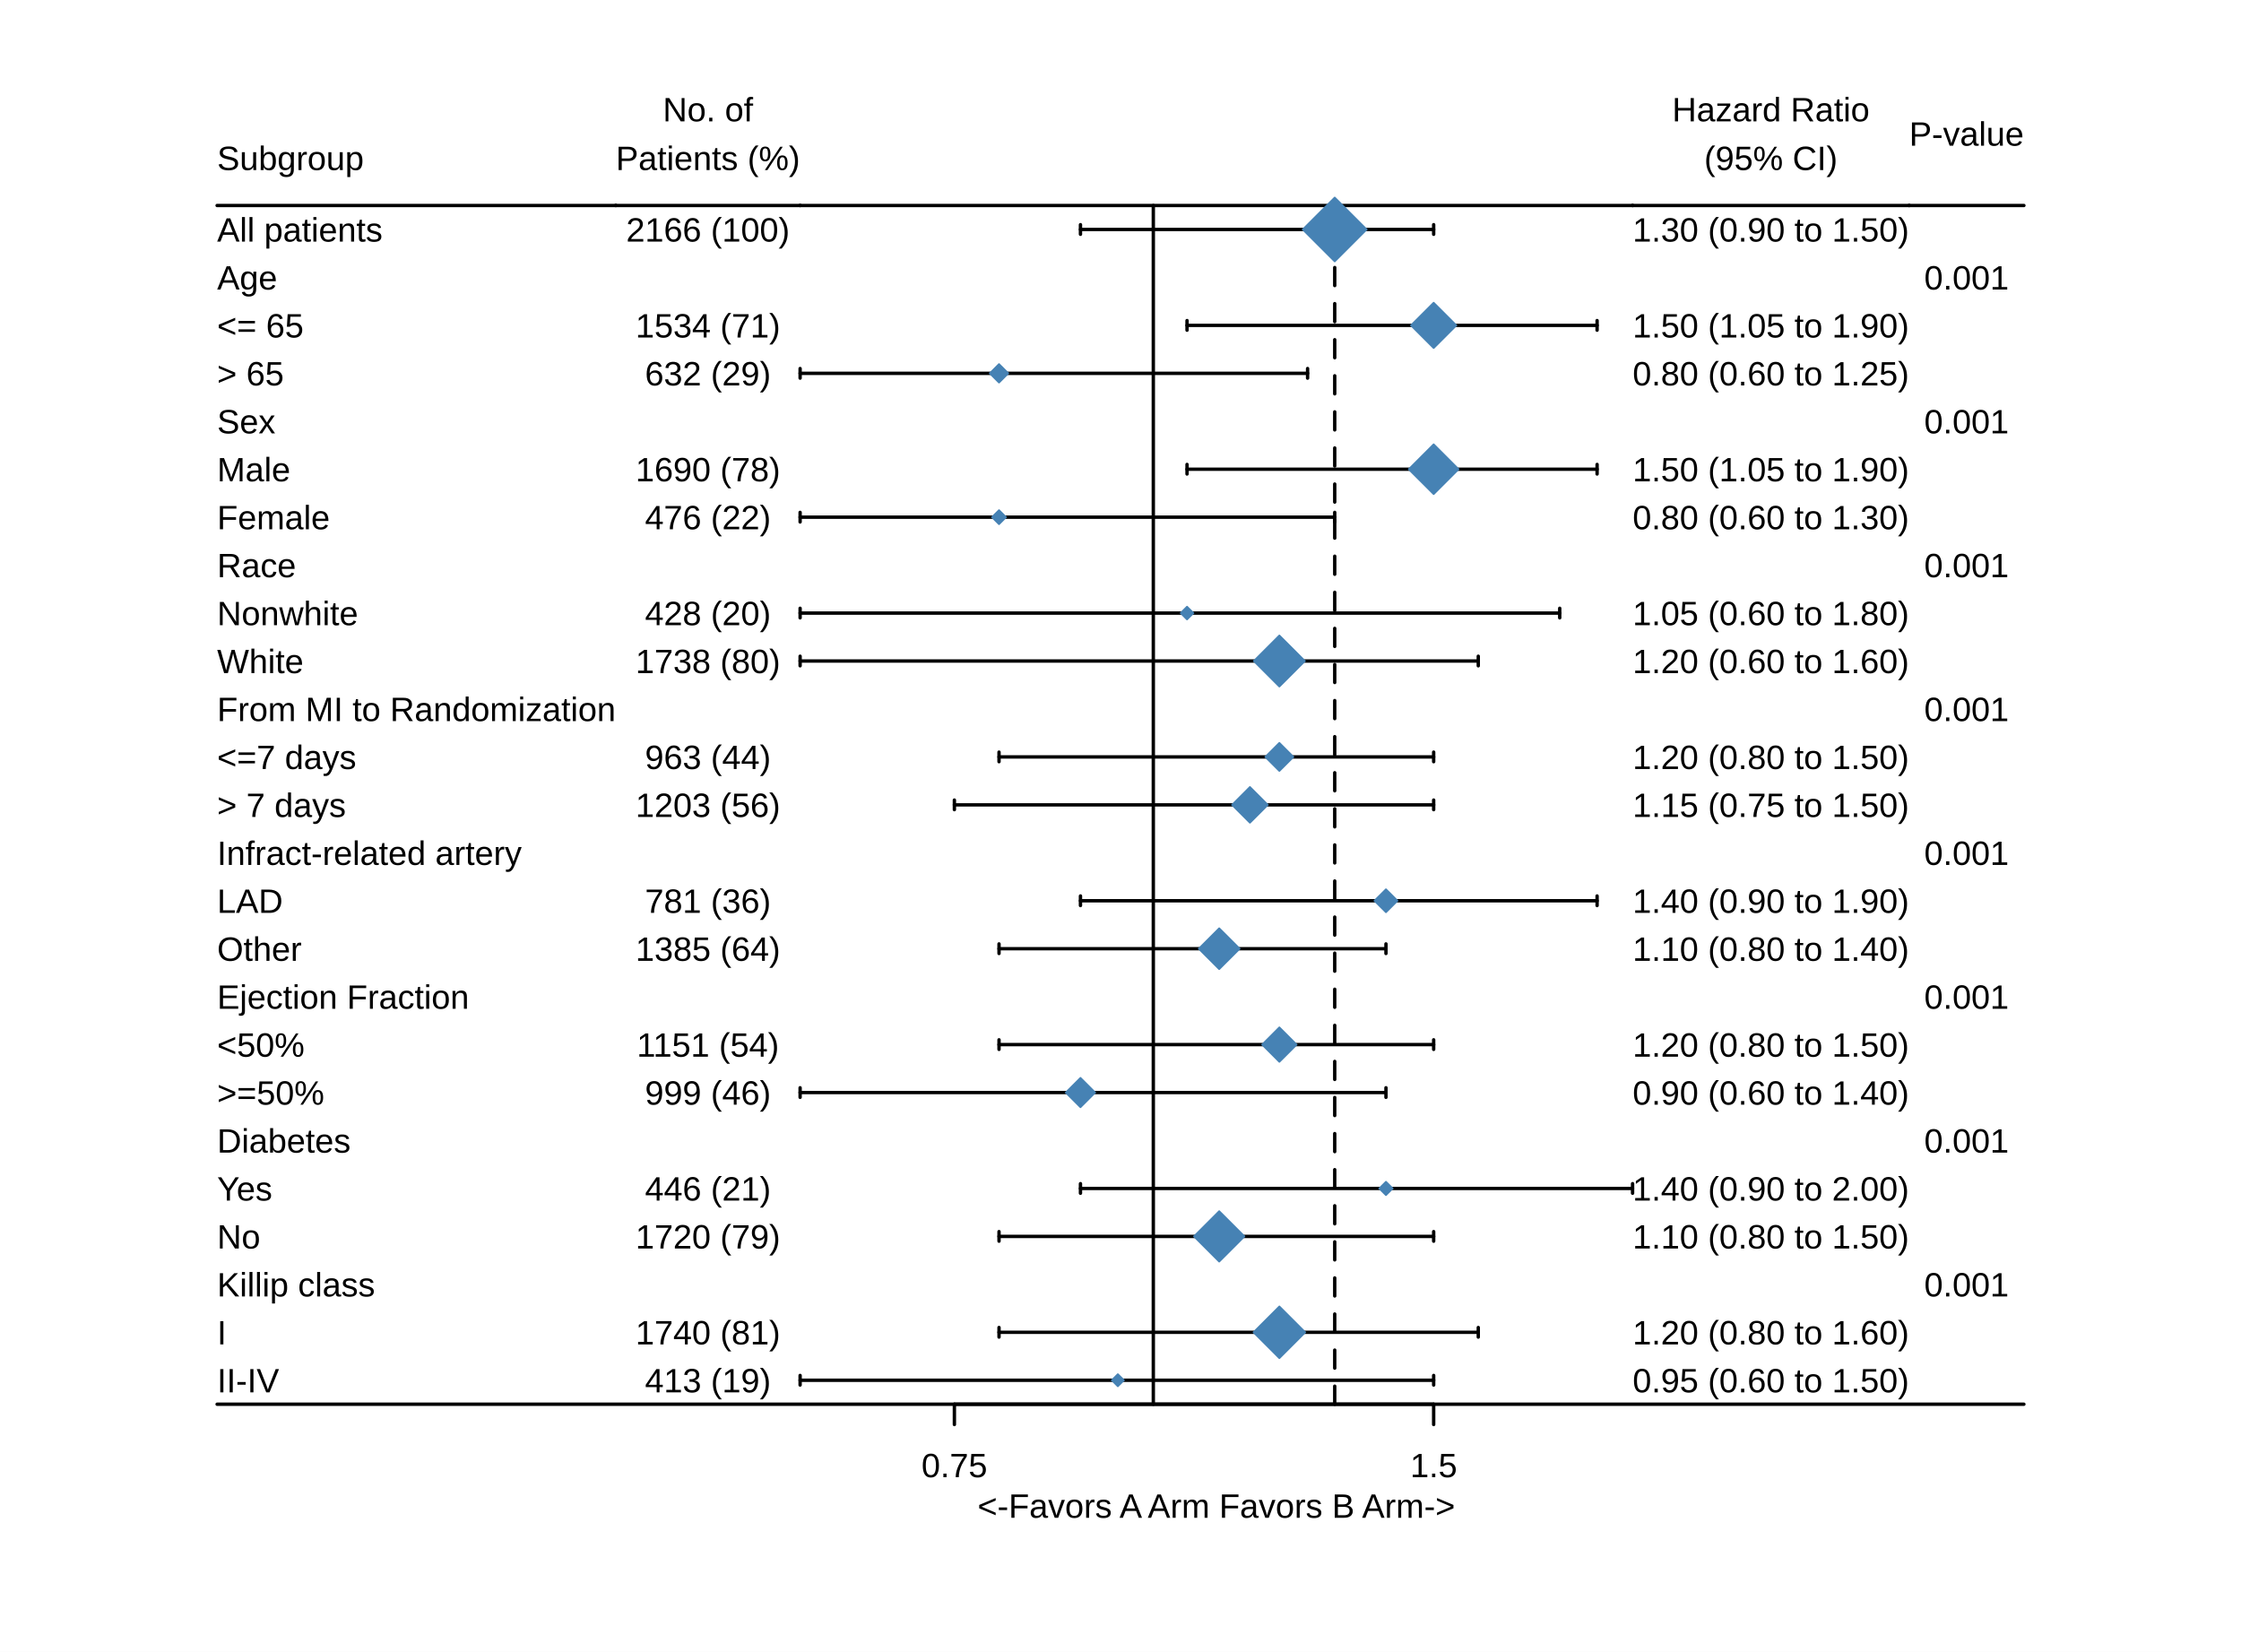
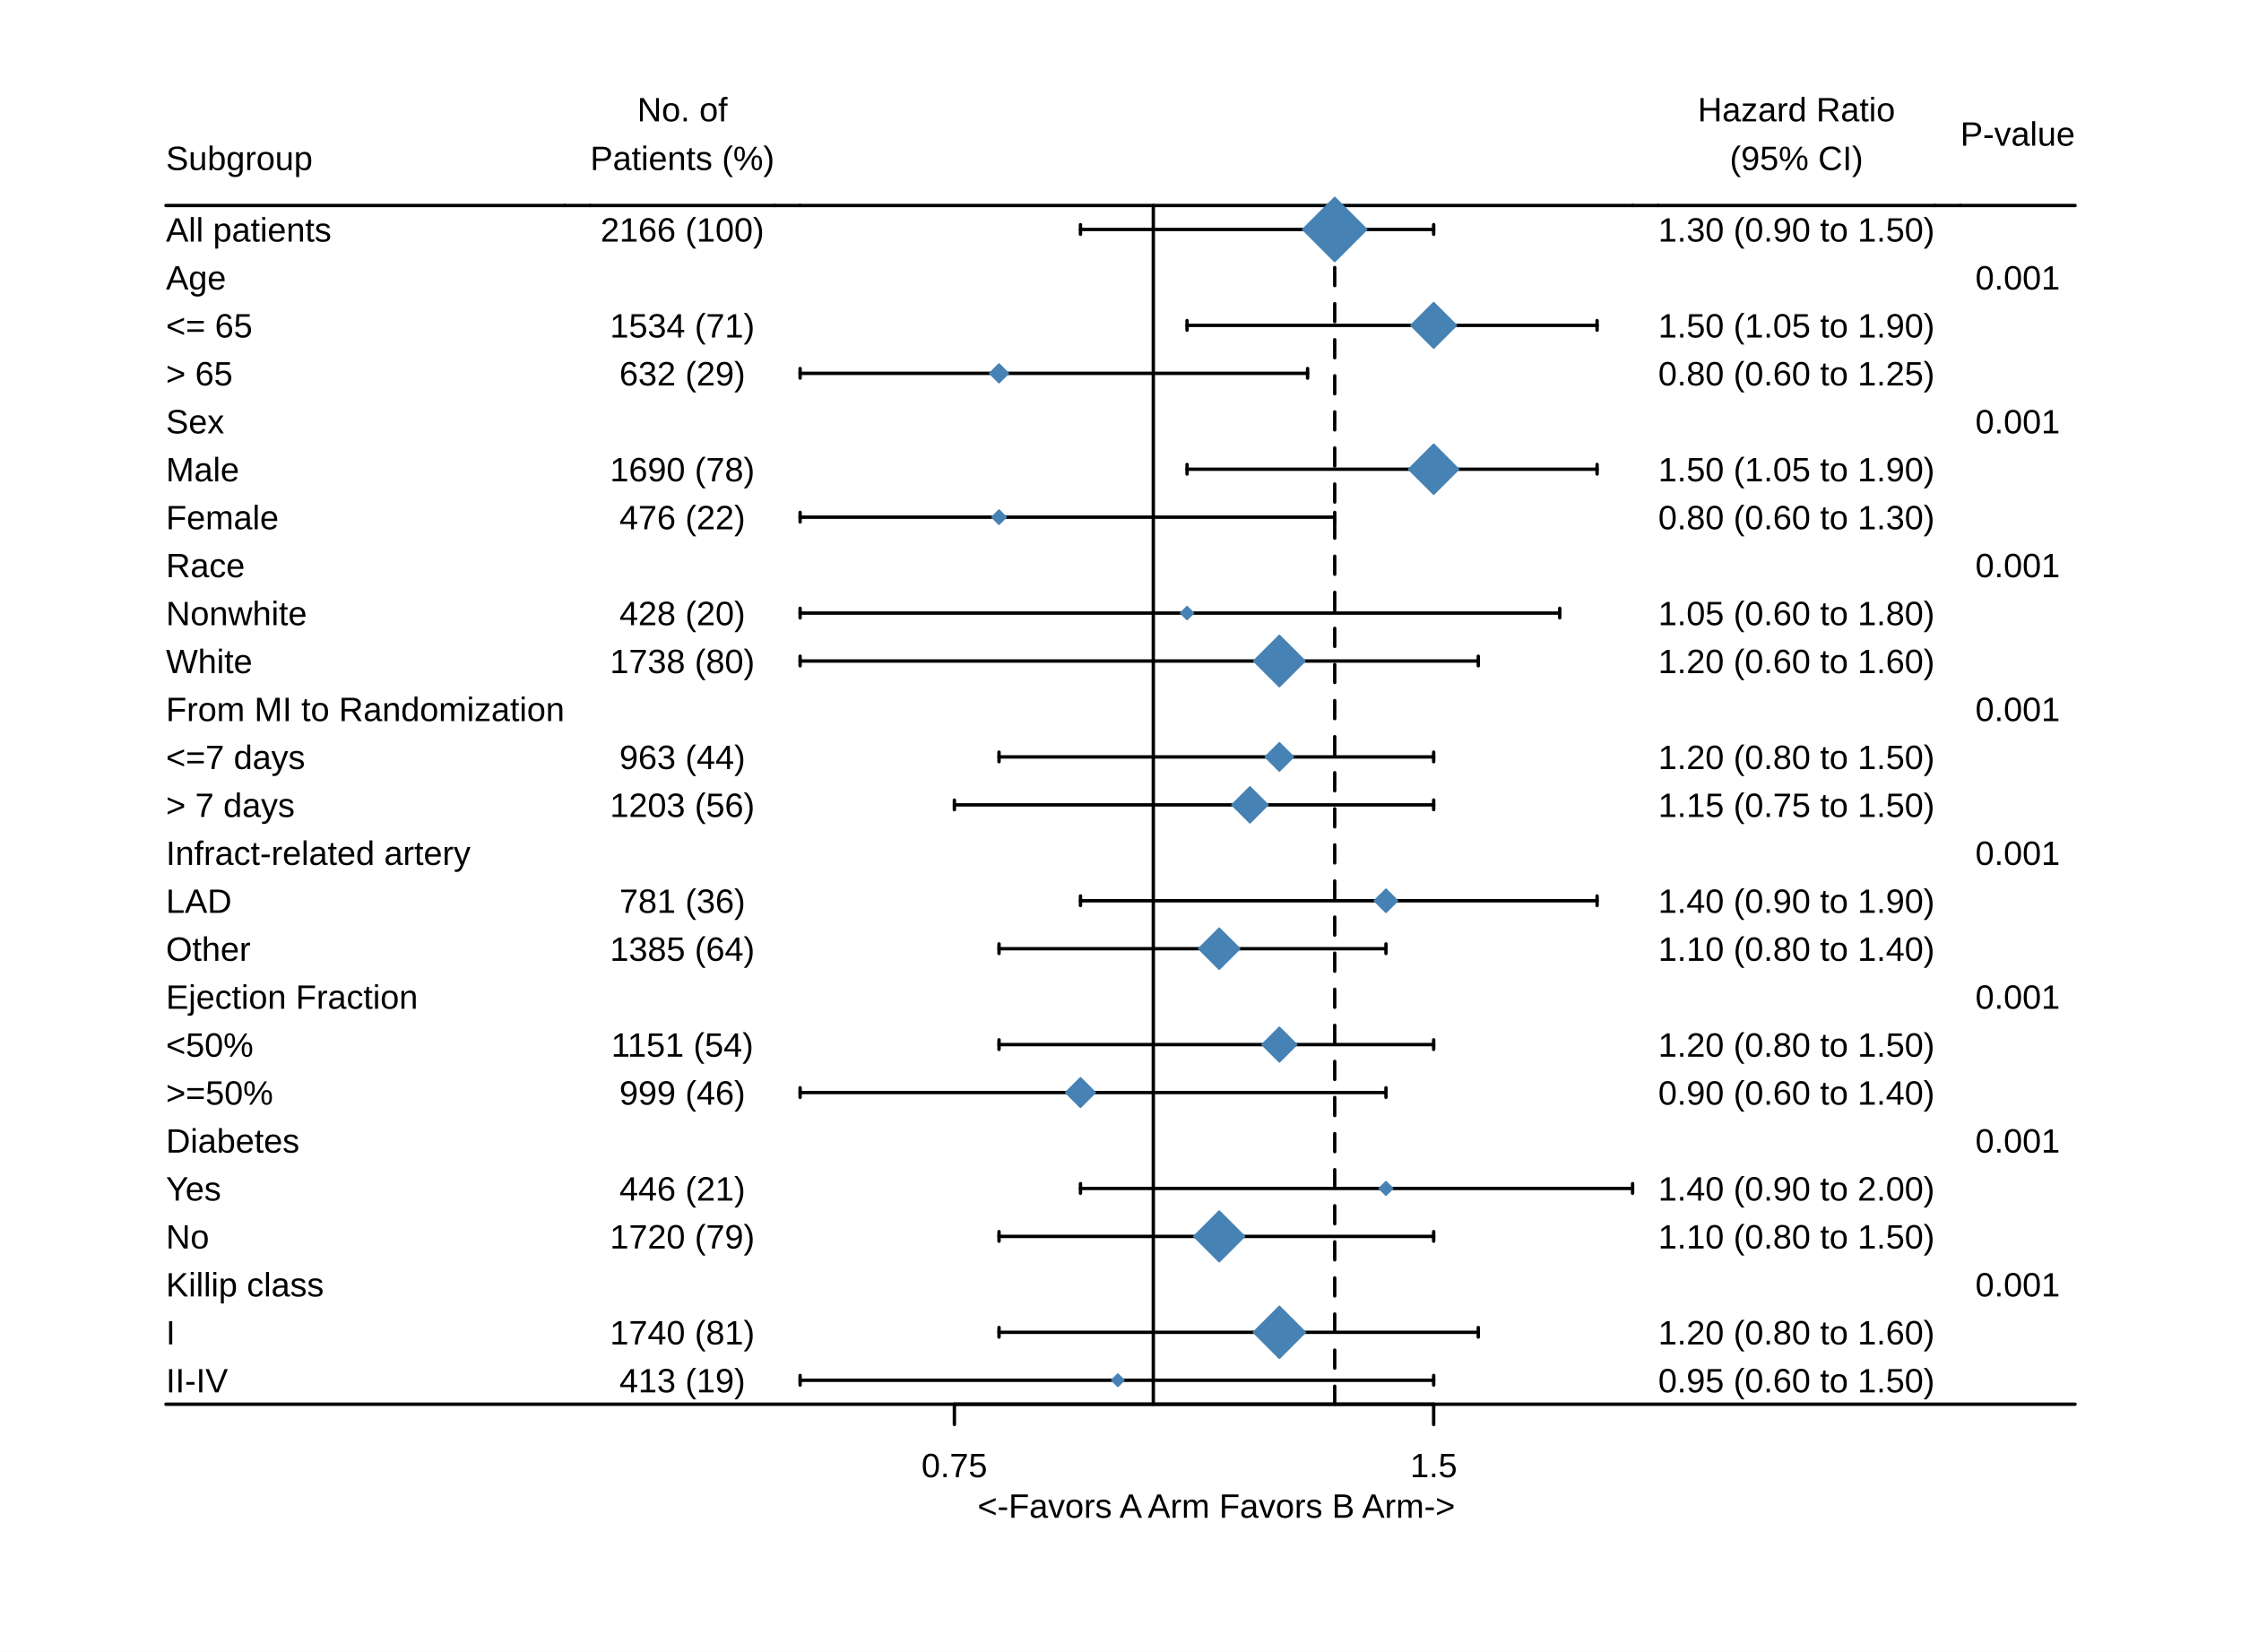
<svg xmlns="http://www.w3.org/2000/svg" width="993.60pt" height="732.42pt" viewBox="0 0 993.60 732.42">
  <g class="svglite">
    <defs>
      <style type="text/css">
    .svglite line, .svglite polyline, .svglite polygon, .svglite path, .svglite rect, .svglite circle {
      fill: none;
      stroke: #000000;
      stroke-linecap: round;
      stroke-linejoin: round;
      stroke-miterlimit: 10.00;
    }
    .svglite text {
      white-space: pre;
    }
    .svglite g.glyphgroup path {
      fill: inherit;
      stroke: none;
    }
  </style>
    </defs>
    <rect width="100%" height="100%" style="stroke: none; fill: #FFFFFF;" />
    <defs>
      <clipPath id="cpMC4wMHw5OTMuNjB8MC4wMHw3MzIuNDI=">
        <rect x="0.00" y="0.00" width="993.60" height="732.42" />
      </clipPath>
    </defs>
    <g clip-path="url(#cpMC4wMHw5OTMuNjB8MC4wMHw3MzIuNDI=)">
-       <polyline points="96.26,91.12 273.03,91.12 " style="stroke-width: 1.50;" />
-       <polyline points="273.03,91.12 273.03,91.12 " style="stroke-width: 1.50;" />
-       <polyline points="273.03,91.12 354.75,91.12 " style="stroke-width: 1.50;" />
-       <polyline points="354.75,91.12 354.75,91.12 " style="stroke-width: 1.50;" />
+       <polyline points="73.58,91.12 250.35,91.12 " style="stroke-width: 1.50;" />
+       <polyline points="250.35,91.12 261.69,91.12 " style="stroke-width: 1.50;" />
+       <polyline points="261.69,91.12 343.41,91.12 " style="stroke-width: 1.50;" />
+       <polyline points="343.41,91.12 354.75,91.12 " style="stroke-width: 1.50;" />
      <polyline points="354.75,91.12 723.84,91.12 " style="stroke-width: 1.50;" />
-       <polyline points="723.84,91.12 723.84,91.12 " style="stroke-width: 1.50;" />
-       <polyline points="723.84,91.12 846.48,91.12 " style="stroke-width: 1.50;" />
-       <polyline points="846.48,91.12 846.48,91.12 " style="stroke-width: 1.50;" />
-       <polyline points="846.48,91.12 897.34,91.12 " style="stroke-width: 1.50;" />
-       <polyline points="96.26,622.62 897.34,622.62 " style="stroke-width: 1.50;" />
-       <text x="96.26" y="53.80" style="font-size: 15.00px; font-family: &quot;Arial&quot;;" textLength="0.00px" lengthAdjust="spacingAndGlyphs" />
-       <text x="96.26" y="75.40" style="font-size: 15.00px; font-family: &quot;Arial&quot;;" textLength="65.06px" lengthAdjust="spacingAndGlyphs">Subgroup</text>
-       <text x="96.26" y="107.12" style="font-size: 15.00px; font-family: &quot;Arial&quot;;" textLength="73.38px" lengthAdjust="spacingAndGlyphs">All patients</text>
-       <text x="96.26" y="128.38" style="font-size: 15.00px; font-family: &quot;Arial&quot;;" textLength="26.69px" lengthAdjust="spacingAndGlyphs">Age</text>
-       <text x="96.26" y="149.64" style="font-size: 15.00px; font-family: &quot;Arial&quot;;" textLength="50.91px" lengthAdjust="spacingAndGlyphs">   &lt;= 65</text>
-       <text x="96.26" y="170.90" style="font-size: 15.00px; font-family: &quot;Arial&quot;;" textLength="42.14px" lengthAdjust="spacingAndGlyphs">   &gt; 65</text>
-       <text x="96.26" y="192.16" style="font-size: 15.00px; font-family: &quot;Arial&quot;;" textLength="25.84px" lengthAdjust="spacingAndGlyphs">Sex</text>
-       <text x="96.26" y="213.42" style="font-size: 15.00px; font-family: &quot;Arial&quot;;" textLength="45.03px" lengthAdjust="spacingAndGlyphs">   Male</text>
-       <text x="96.26" y="234.68" style="font-size: 15.00px; font-family: &quot;Arial&quot;;" textLength="62.53px" lengthAdjust="spacingAndGlyphs">   Female</text>
-       <text x="96.26" y="255.94" style="font-size: 15.00px; font-family: &quot;Arial&quot;;" textLength="35.02px" lengthAdjust="spacingAndGlyphs">Race</text>
-       <text x="96.26" y="277.20" style="font-size: 15.00px; font-family: &quot;Arial&quot;;" textLength="75.05px" lengthAdjust="spacingAndGlyphs">   Nonwhite</text>
-       <text x="96.26" y="298.46" style="font-size: 15.00px; font-family: &quot;Arial&quot;;" textLength="50.86px" lengthAdjust="spacingAndGlyphs">   White</text>
-       <text x="96.26" y="319.72" style="font-size: 15.00px; font-family: &quot;Arial&quot;;" textLength="176.77px" lengthAdjust="spacingAndGlyphs">From MI to Randomization</text>
-       <text x="96.26" y="340.98" style="font-size: 15.00px; font-family: &quot;Arial&quot;;" textLength="74.25px" lengthAdjust="spacingAndGlyphs">   &lt;=7 days</text>
-       <text x="96.26" y="362.24" style="font-size: 15.00px; font-family: &quot;Arial&quot;;" textLength="69.66px" lengthAdjust="spacingAndGlyphs">   &gt; 7 days</text>
-       <text x="96.26" y="383.50" style="font-size: 15.00px; font-family: &quot;Arial&quot;;" textLength="135.11px" lengthAdjust="spacingAndGlyphs">Infract-related artery</text>
-       <text x="96.26" y="404.76" style="font-size: 15.00px; font-family: &quot;Arial&quot;;" textLength="41.69px" lengthAdjust="spacingAndGlyphs">   LAD</text>
-       <text x="96.26" y="426.02" style="font-size: 15.00px; font-family: &quot;Arial&quot;;" textLength="50.05px" lengthAdjust="spacingAndGlyphs">   Other</text>
-       <text x="96.26" y="447.28" style="font-size: 15.00px; font-family: &quot;Arial&quot;;" textLength="111.72px" lengthAdjust="spacingAndGlyphs">Ejection Fraction</text>
-       <text x="96.26" y="468.54" style="font-size: 15.00px; font-family: &quot;Arial&quot;;" textLength="51.31px" lengthAdjust="spacingAndGlyphs">   &lt;50%</text>
-       <text x="96.26" y="489.80" style="font-size: 15.00px; font-family: &quot;Arial&quot;;" textLength="60.08px" lengthAdjust="spacingAndGlyphs">   &gt;=50%</text>
-       <text x="96.26" y="511.06" style="font-size: 15.00px; font-family: &quot;Arial&quot;;" textLength="59.20px" lengthAdjust="spacingAndGlyphs">Diabetes</text>
-       <text x="96.26" y="532.32" style="font-size: 15.00px; font-family: &quot;Arial&quot;;" textLength="36.72px" lengthAdjust="spacingAndGlyphs">   Yes</text>
-       <text x="96.26" y="553.58" style="font-size: 15.00px; font-family: &quot;Arial&quot;;" textLength="31.69px" lengthAdjust="spacingAndGlyphs">   No</text>
-       <text x="96.26" y="574.84" style="font-size: 15.00px; font-family: &quot;Arial&quot;;" textLength="70.00px" lengthAdjust="spacingAndGlyphs">Killip class</text>
-       <text x="96.26" y="596.10" style="font-size: 15.00px; font-family: &quot;Arial&quot;;" textLength="16.69px" lengthAdjust="spacingAndGlyphs">   I</text>
-       <text x="96.26" y="617.36" style="font-size: 15.00px; font-family: &quot;Arial&quot;;" textLength="40.03px" lengthAdjust="spacingAndGlyphs">   II-IV</text>
-       <text x="313.89" y="53.80" text-anchor="middle" style="font-size: 15.00px; font-family: &quot;Arial&quot;;" textLength="40.03px" lengthAdjust="spacingAndGlyphs">No. of</text>
-       <text x="313.89" y="75.40" text-anchor="middle" style="font-size: 15.00px; font-family: &quot;Arial&quot;;" textLength="81.72px" lengthAdjust="spacingAndGlyphs">Patients (%)</text>
-       <text x="313.89" y="107.12" text-anchor="middle" style="font-size: 15.00px; font-family: &quot;Arial&quot;;" textLength="72.58px" lengthAdjust="spacingAndGlyphs">2166 (100)</text>
-       <text x="313.89" y="149.64" text-anchor="middle" style="font-size: 15.00px; font-family: &quot;Arial&quot;;" textLength="64.23px" lengthAdjust="spacingAndGlyphs">1534 (71)</text>
-       <text x="313.89" y="170.90" text-anchor="middle" style="font-size: 15.00px; font-family: &quot;Arial&quot;;" textLength="55.89px" lengthAdjust="spacingAndGlyphs">632 (29)</text>
-       <text x="313.89" y="213.42" text-anchor="middle" style="font-size: 15.00px; font-family: &quot;Arial&quot;;" textLength="64.23px" lengthAdjust="spacingAndGlyphs">1690 (78)</text>
-       <text x="313.89" y="234.68" text-anchor="middle" style="font-size: 15.00px; font-family: &quot;Arial&quot;;" textLength="55.89px" lengthAdjust="spacingAndGlyphs">476 (22)</text>
-       <text x="313.89" y="277.20" text-anchor="middle" style="font-size: 15.00px; font-family: &quot;Arial&quot;;" textLength="55.89px" lengthAdjust="spacingAndGlyphs">428 (20)</text>
-       <text x="313.89" y="298.46" text-anchor="middle" style="font-size: 15.00px; font-family: &quot;Arial&quot;;" textLength="64.23px" lengthAdjust="spacingAndGlyphs">1738 (80)</text>
-       <text x="313.89" y="340.98" text-anchor="middle" style="font-size: 15.00px; font-family: &quot;Arial&quot;;" textLength="55.89px" lengthAdjust="spacingAndGlyphs">963 (44)</text>
-       <text x="313.89" y="362.24" text-anchor="middle" style="font-size: 15.00px; font-family: &quot;Arial&quot;;" textLength="64.23px" lengthAdjust="spacingAndGlyphs">1203 (56)</text>
-       <text x="313.89" y="404.76" text-anchor="middle" style="font-size: 15.00px; font-family: &quot;Arial&quot;;" textLength="55.89px" lengthAdjust="spacingAndGlyphs">781 (36)</text>
-       <text x="313.89" y="426.02" text-anchor="middle" style="font-size: 15.00px; font-family: &quot;Arial&quot;;" textLength="64.23px" lengthAdjust="spacingAndGlyphs">1385 (64)</text>
-       <text x="313.89" y="468.54" text-anchor="middle" style="font-size: 15.00px; font-family: &quot;Arial&quot;;" textLength="63.12px" lengthAdjust="spacingAndGlyphs">1151 (54)</text>
-       <text x="313.89" y="489.80" text-anchor="middle" style="font-size: 15.00px; font-family: &quot;Arial&quot;;" textLength="55.89px" lengthAdjust="spacingAndGlyphs">999 (46)</text>
-       <text x="313.89" y="532.32" text-anchor="middle" style="font-size: 15.00px; font-family: &quot;Arial&quot;;" textLength="55.89px" lengthAdjust="spacingAndGlyphs">446 (21)</text>
-       <text x="313.89" y="553.58" text-anchor="middle" style="font-size: 15.00px; font-family: &quot;Arial&quot;;" textLength="64.23px" lengthAdjust="spacingAndGlyphs">1720 (79)</text>
-       <text x="313.89" y="596.10" text-anchor="middle" style="font-size: 15.00px; font-family: &quot;Arial&quot;;" textLength="64.23px" lengthAdjust="spacingAndGlyphs">1740 (81)</text>
-       <text x="313.89" y="617.36" text-anchor="middle" style="font-size: 15.00px; font-family: &quot;Arial&quot;;" textLength="55.89px" lengthAdjust="spacingAndGlyphs">413 (19)</text>
-       <text x="785.16" y="53.80" text-anchor="middle" style="font-size: 15.00px; font-family: &quot;Arial&quot;;" textLength="87.55px" lengthAdjust="spacingAndGlyphs">Hazard Ratio</text>
-       <text x="785.16" y="75.40" text-anchor="middle" style="font-size: 15.00px; font-family: &quot;Arial&quot;;" textLength="59.20px" lengthAdjust="spacingAndGlyphs">(95% CI)</text>
-       <text x="785.16" y="107.12" text-anchor="middle" style="font-size: 15.00px; font-family: &quot;Arial&quot;;" textLength="122.64px" lengthAdjust="spacingAndGlyphs">1.30 (0.90 to 1.50)</text>
-       <text x="785.16" y="149.64" text-anchor="middle" style="font-size: 15.00px; font-family: &quot;Arial&quot;;" textLength="122.64px" lengthAdjust="spacingAndGlyphs">1.50 (1.05 to 1.90)</text>
-       <text x="785.16" y="170.90" text-anchor="middle" style="font-size: 15.00px; font-family: &quot;Arial&quot;;" textLength="122.64px" lengthAdjust="spacingAndGlyphs">0.80 (0.60 to 1.25)</text>
-       <text x="785.16" y="213.42" text-anchor="middle" style="font-size: 15.00px; font-family: &quot;Arial&quot;;" textLength="122.64px" lengthAdjust="spacingAndGlyphs">1.50 (1.05 to 1.90)</text>
-       <text x="785.16" y="234.68" text-anchor="middle" style="font-size: 15.00px; font-family: &quot;Arial&quot;;" textLength="122.64px" lengthAdjust="spacingAndGlyphs">0.80 (0.60 to 1.30)</text>
-       <text x="785.16" y="277.20" text-anchor="middle" style="font-size: 15.00px; font-family: &quot;Arial&quot;;" textLength="122.64px" lengthAdjust="spacingAndGlyphs">1.05 (0.60 to 1.80)</text>
-       <text x="785.16" y="298.46" text-anchor="middle" style="font-size: 15.00px; font-family: &quot;Arial&quot;;" textLength="122.64px" lengthAdjust="spacingAndGlyphs">1.20 (0.60 to 1.60)</text>
-       <text x="785.16" y="340.98" text-anchor="middle" style="font-size: 15.00px; font-family: &quot;Arial&quot;;" textLength="122.64px" lengthAdjust="spacingAndGlyphs">1.20 (0.80 to 1.50)</text>
-       <text x="785.16" y="362.24" text-anchor="middle" style="font-size: 15.00px; font-family: &quot;Arial&quot;;" textLength="122.64px" lengthAdjust="spacingAndGlyphs">1.15 (0.75 to 1.50)</text>
-       <text x="785.16" y="404.76" text-anchor="middle" style="font-size: 15.00px; font-family: &quot;Arial&quot;;" textLength="122.64px" lengthAdjust="spacingAndGlyphs">1.40 (0.90 to 1.90)</text>
-       <text x="785.16" y="426.02" text-anchor="middle" style="font-size: 15.00px; font-family: &quot;Arial&quot;;" textLength="122.64px" lengthAdjust="spacingAndGlyphs">1.10 (0.80 to 1.40)</text>
-       <text x="785.16" y="468.54" text-anchor="middle" style="font-size: 15.00px; font-family: &quot;Arial&quot;;" textLength="122.64px" lengthAdjust="spacingAndGlyphs">1.20 (0.80 to 1.50)</text>
-       <text x="785.16" y="489.80" text-anchor="middle" style="font-size: 15.00px; font-family: &quot;Arial&quot;;" textLength="122.64px" lengthAdjust="spacingAndGlyphs">0.90 (0.60 to 1.40)</text>
-       <text x="785.16" y="532.32" text-anchor="middle" style="font-size: 15.00px; font-family: &quot;Arial&quot;;" textLength="122.64px" lengthAdjust="spacingAndGlyphs">1.40 (0.90 to 2.00)</text>
-       <text x="785.16" y="553.58" text-anchor="middle" style="font-size: 15.00px; font-family: &quot;Arial&quot;;" textLength="122.64px" lengthAdjust="spacingAndGlyphs">1.10 (0.80 to 1.50)</text>
-       <text x="785.16" y="596.10" text-anchor="middle" style="font-size: 15.00px; font-family: &quot;Arial&quot;;" textLength="122.64px" lengthAdjust="spacingAndGlyphs">1.20 (0.80 to 1.60)</text>
-       <text x="785.16" y="617.36" text-anchor="middle" style="font-size: 15.00px; font-family: &quot;Arial&quot;;" textLength="122.64px" lengthAdjust="spacingAndGlyphs">0.95 (0.60 to 1.50)</text>
-       <text x="871.91" y="64.60" text-anchor="middle" style="font-size: 15.00px; font-family: &quot;Arial&quot;;" textLength="50.86px" lengthAdjust="spacingAndGlyphs">P-value</text>
-       <text x="871.91" y="128.38" text-anchor="middle" style="font-size: 15.00px; font-family: &quot;Arial&quot;;" textLength="37.55px" lengthAdjust="spacingAndGlyphs">0.001</text>
-       <text x="871.91" y="192.16" text-anchor="middle" style="font-size: 15.00px; font-family: &quot;Arial&quot;;" textLength="37.55px" lengthAdjust="spacingAndGlyphs">0.001</text>
-       <text x="871.91" y="255.94" text-anchor="middle" style="font-size: 15.00px; font-family: &quot;Arial&quot;;" textLength="37.55px" lengthAdjust="spacingAndGlyphs">0.001</text>
-       <text x="871.91" y="319.72" text-anchor="middle" style="font-size: 15.00px; font-family: &quot;Arial&quot;;" textLength="37.55px" lengthAdjust="spacingAndGlyphs">0.001</text>
-       <text x="871.91" y="383.50" text-anchor="middle" style="font-size: 15.00px; font-family: &quot;Arial&quot;;" textLength="37.55px" lengthAdjust="spacingAndGlyphs">0.001</text>
-       <text x="871.91" y="447.28" text-anchor="middle" style="font-size: 15.00px; font-family: &quot;Arial&quot;;" textLength="37.55px" lengthAdjust="spacingAndGlyphs">0.001</text>
-       <text x="871.91" y="511.06" text-anchor="middle" style="font-size: 15.00px; font-family: &quot;Arial&quot;;" textLength="37.55px" lengthAdjust="spacingAndGlyphs">0.001</text>
-       <text x="871.91" y="574.84" text-anchor="middle" style="font-size: 15.00px; font-family: &quot;Arial&quot;;" textLength="37.55px" lengthAdjust="spacingAndGlyphs">0.001</text>
+       <polyline points="723.84,91.12 735.18,91.12 " style="stroke-width: 1.50;" />
+       <polyline points="735.18,91.12 857.82,91.12 " style="stroke-width: 1.50;" />
+       <polyline points="857.82,91.12 869.16,91.12 " style="stroke-width: 1.50;" />
+       <polyline points="869.16,91.12 920.02,91.12 " style="stroke-width: 1.50;" />
+       <polyline points="73.58,622.62 920.02,622.62 " style="stroke-width: 1.50;" />
+       <text x="73.58" y="53.80" style="font-size: 15.00px; font-family: &quot;Arial&quot;;" textLength="0.00px" lengthAdjust="spacingAndGlyphs" />
+       <text x="73.58" y="75.40" style="font-size: 15.00px; font-family: &quot;Arial&quot;;" textLength="65.06px" lengthAdjust="spacingAndGlyphs">Subgroup</text>
+       <text x="73.58" y="107.12" style="font-size: 15.00px; font-family: &quot;Arial&quot;;" textLength="73.38px" lengthAdjust="spacingAndGlyphs">All patients</text>
+       <text x="73.58" y="128.38" style="font-size: 15.00px; font-family: &quot;Arial&quot;;" textLength="26.69px" lengthAdjust="spacingAndGlyphs">Age</text>
+       <text x="73.58" y="149.64" style="font-size: 15.00px; font-family: &quot;Arial&quot;;" textLength="50.91px" lengthAdjust="spacingAndGlyphs">   &lt;= 65</text>
+       <text x="73.58" y="170.90" style="font-size: 15.00px; font-family: &quot;Arial&quot;;" textLength="42.14px" lengthAdjust="spacingAndGlyphs">   &gt; 65</text>
+       <text x="73.58" y="192.16" style="font-size: 15.00px; font-family: &quot;Arial&quot;;" textLength="25.84px" lengthAdjust="spacingAndGlyphs">Sex</text>
+       <text x="73.58" y="213.42" style="font-size: 15.00px; font-family: &quot;Arial&quot;;" textLength="45.03px" lengthAdjust="spacingAndGlyphs">   Male</text>
+       <text x="73.58" y="234.68" style="font-size: 15.00px; font-family: &quot;Arial&quot;;" textLength="62.53px" lengthAdjust="spacingAndGlyphs">   Female</text>
+       <text x="73.58" y="255.94" style="font-size: 15.00px; font-family: &quot;Arial&quot;;" textLength="35.02px" lengthAdjust="spacingAndGlyphs">Race</text>
+       <text x="73.58" y="277.20" style="font-size: 15.00px; font-family: &quot;Arial&quot;;" textLength="75.05px" lengthAdjust="spacingAndGlyphs">   Nonwhite</text>
+       <text x="73.58" y="298.46" style="font-size: 15.00px; font-family: &quot;Arial&quot;;" textLength="50.86px" lengthAdjust="spacingAndGlyphs">   White</text>
+       <text x="73.58" y="319.72" style="font-size: 15.00px; font-family: &quot;Arial&quot;;" textLength="176.77px" lengthAdjust="spacingAndGlyphs">From MI to Randomization</text>
+       <text x="73.58" y="340.98" style="font-size: 15.00px; font-family: &quot;Arial&quot;;" textLength="74.25px" lengthAdjust="spacingAndGlyphs">   &lt;=7 days</text>
+       <text x="73.58" y="362.24" style="font-size: 15.00px; font-family: &quot;Arial&quot;;" textLength="69.66px" lengthAdjust="spacingAndGlyphs">   &gt; 7 days</text>
+       <text x="73.58" y="383.50" style="font-size: 15.00px; font-family: &quot;Arial&quot;;" textLength="135.11px" lengthAdjust="spacingAndGlyphs">Infract-related artery</text>
+       <text x="73.58" y="404.76" style="font-size: 15.00px; font-family: &quot;Arial&quot;;" textLength="41.69px" lengthAdjust="spacingAndGlyphs">   LAD</text>
+       <text x="73.58" y="426.02" style="font-size: 15.00px; font-family: &quot;Arial&quot;;" textLength="50.05px" lengthAdjust="spacingAndGlyphs">   Other</text>
+       <text x="73.58" y="447.28" style="font-size: 15.00px; font-family: &quot;Arial&quot;;" textLength="111.72px" lengthAdjust="spacingAndGlyphs">Ejection Fraction</text>
+       <text x="73.58" y="468.54" style="font-size: 15.00px; font-family: &quot;Arial&quot;;" textLength="51.31px" lengthAdjust="spacingAndGlyphs">   &lt;50%</text>
+       <text x="73.58" y="489.80" style="font-size: 15.00px; font-family: &quot;Arial&quot;;" textLength="60.08px" lengthAdjust="spacingAndGlyphs">   &gt;=50%</text>
+       <text x="73.58" y="511.06" style="font-size: 15.00px; font-family: &quot;Arial&quot;;" textLength="59.20px" lengthAdjust="spacingAndGlyphs">Diabetes</text>
+       <text x="73.58" y="532.32" style="font-size: 15.00px; font-family: &quot;Arial&quot;;" textLength="36.72px" lengthAdjust="spacingAndGlyphs">   Yes</text>
+       <text x="73.58" y="553.58" style="font-size: 15.00px; font-family: &quot;Arial&quot;;" textLength="31.69px" lengthAdjust="spacingAndGlyphs">   No</text>
+       <text x="73.58" y="574.84" style="font-size: 15.00px; font-family: &quot;Arial&quot;;" textLength="70.00px" lengthAdjust="spacingAndGlyphs">Killip class</text>
+       <text x="73.58" y="596.10" style="font-size: 15.00px; font-family: &quot;Arial&quot;;" textLength="16.69px" lengthAdjust="spacingAndGlyphs">   I</text>
+       <text x="73.58" y="617.36" style="font-size: 15.00px; font-family: &quot;Arial&quot;;" textLength="40.03px" lengthAdjust="spacingAndGlyphs">   II-IV</text>
+       <text x="302.55" y="53.80" text-anchor="middle" style="font-size: 15.00px; font-family: &quot;Arial&quot;;" textLength="40.03px" lengthAdjust="spacingAndGlyphs">No. of</text>
+       <text x="302.55" y="75.40" text-anchor="middle" style="font-size: 15.00px; font-family: &quot;Arial&quot;;" textLength="81.72px" lengthAdjust="spacingAndGlyphs">Patients (%)</text>
+       <text x="302.55" y="107.12" text-anchor="middle" style="font-size: 15.00px; font-family: &quot;Arial&quot;;" textLength="72.58px" lengthAdjust="spacingAndGlyphs">2166 (100)</text>
+       <text x="302.55" y="149.64" text-anchor="middle" style="font-size: 15.00px; font-family: &quot;Arial&quot;;" textLength="64.23px" lengthAdjust="spacingAndGlyphs">1534 (71)</text>
+       <text x="302.55" y="170.90" text-anchor="middle" style="font-size: 15.00px; font-family: &quot;Arial&quot;;" textLength="55.89px" lengthAdjust="spacingAndGlyphs">632 (29)</text>
+       <text x="302.55" y="213.42" text-anchor="middle" style="font-size: 15.00px; font-family: &quot;Arial&quot;;" textLength="64.23px" lengthAdjust="spacingAndGlyphs">1690 (78)</text>
+       <text x="302.55" y="234.68" text-anchor="middle" style="font-size: 15.00px; font-family: &quot;Arial&quot;;" textLength="55.89px" lengthAdjust="spacingAndGlyphs">476 (22)</text>
+       <text x="302.55" y="277.20" text-anchor="middle" style="font-size: 15.00px; font-family: &quot;Arial&quot;;" textLength="55.89px" lengthAdjust="spacingAndGlyphs">428 (20)</text>
+       <text x="302.55" y="298.46" text-anchor="middle" style="font-size: 15.00px; font-family: &quot;Arial&quot;;" textLength="64.23px" lengthAdjust="spacingAndGlyphs">1738 (80)</text>
+       <text x="302.55" y="340.98" text-anchor="middle" style="font-size: 15.00px; font-family: &quot;Arial&quot;;" textLength="55.89px" lengthAdjust="spacingAndGlyphs">963 (44)</text>
+       <text x="302.55" y="362.24" text-anchor="middle" style="font-size: 15.00px; font-family: &quot;Arial&quot;;" textLength="64.23px" lengthAdjust="spacingAndGlyphs">1203 (56)</text>
+       <text x="302.55" y="404.76" text-anchor="middle" style="font-size: 15.00px; font-family: &quot;Arial&quot;;" textLength="55.89px" lengthAdjust="spacingAndGlyphs">781 (36)</text>
+       <text x="302.55" y="426.02" text-anchor="middle" style="font-size: 15.00px; font-family: &quot;Arial&quot;;" textLength="64.23px" lengthAdjust="spacingAndGlyphs">1385 (64)</text>
+       <text x="302.55" y="468.54" text-anchor="middle" style="font-size: 15.00px; font-family: &quot;Arial&quot;;" textLength="63.12px" lengthAdjust="spacingAndGlyphs">1151 (54)</text>
+       <text x="302.55" y="489.80" text-anchor="middle" style="font-size: 15.00px; font-family: &quot;Arial&quot;;" textLength="55.89px" lengthAdjust="spacingAndGlyphs">999 (46)</text>
+       <text x="302.55" y="532.32" text-anchor="middle" style="font-size: 15.00px; font-family: &quot;Arial&quot;;" textLength="55.89px" lengthAdjust="spacingAndGlyphs">446 (21)</text>
+       <text x="302.55" y="553.58" text-anchor="middle" style="font-size: 15.00px; font-family: &quot;Arial&quot;;" textLength="64.23px" lengthAdjust="spacingAndGlyphs">1720 (79)</text>
+       <text x="302.55" y="596.10" text-anchor="middle" style="font-size: 15.00px; font-family: &quot;Arial&quot;;" textLength="64.23px" lengthAdjust="spacingAndGlyphs">1740 (81)</text>
+       <text x="302.55" y="617.36" text-anchor="middle" style="font-size: 15.00px; font-family: &quot;Arial&quot;;" textLength="55.89px" lengthAdjust="spacingAndGlyphs">413 (19)</text>
+       <text x="796.50" y="53.80" text-anchor="middle" style="font-size: 15.00px; font-family: &quot;Arial&quot;;" textLength="87.55px" lengthAdjust="spacingAndGlyphs">Hazard Ratio</text>
+       <text x="796.50" y="75.40" text-anchor="middle" style="font-size: 15.00px; font-family: &quot;Arial&quot;;" textLength="59.20px" lengthAdjust="spacingAndGlyphs">(95% CI)</text>
+       <text x="796.50" y="107.12" text-anchor="middle" style="font-size: 15.00px; font-family: &quot;Arial&quot;;" textLength="122.64px" lengthAdjust="spacingAndGlyphs">1.30 (0.90 to 1.50)</text>
+       <text x="796.50" y="149.64" text-anchor="middle" style="font-size: 15.00px; font-family: &quot;Arial&quot;;" textLength="122.64px" lengthAdjust="spacingAndGlyphs">1.50 (1.05 to 1.90)</text>
+       <text x="796.50" y="170.90" text-anchor="middle" style="font-size: 15.00px; font-family: &quot;Arial&quot;;" textLength="122.64px" lengthAdjust="spacingAndGlyphs">0.80 (0.60 to 1.25)</text>
+       <text x="796.50" y="213.42" text-anchor="middle" style="font-size: 15.00px; font-family: &quot;Arial&quot;;" textLength="122.64px" lengthAdjust="spacingAndGlyphs">1.50 (1.05 to 1.90)</text>
+       <text x="796.50" y="234.68" text-anchor="middle" style="font-size: 15.00px; font-family: &quot;Arial&quot;;" textLength="122.64px" lengthAdjust="spacingAndGlyphs">0.80 (0.60 to 1.30)</text>
+       <text x="796.50" y="277.20" text-anchor="middle" style="font-size: 15.00px; font-family: &quot;Arial&quot;;" textLength="122.64px" lengthAdjust="spacingAndGlyphs">1.05 (0.60 to 1.80)</text>
+       <text x="796.50" y="298.46" text-anchor="middle" style="font-size: 15.00px; font-family: &quot;Arial&quot;;" textLength="122.64px" lengthAdjust="spacingAndGlyphs">1.20 (0.60 to 1.60)</text>
+       <text x="796.50" y="340.98" text-anchor="middle" style="font-size: 15.00px; font-family: &quot;Arial&quot;;" textLength="122.64px" lengthAdjust="spacingAndGlyphs">1.20 (0.80 to 1.50)</text>
+       <text x="796.50" y="362.24" text-anchor="middle" style="font-size: 15.00px; font-family: &quot;Arial&quot;;" textLength="122.64px" lengthAdjust="spacingAndGlyphs">1.15 (0.75 to 1.50)</text>
+       <text x="796.50" y="404.76" text-anchor="middle" style="font-size: 15.00px; font-family: &quot;Arial&quot;;" textLength="122.64px" lengthAdjust="spacingAndGlyphs">1.40 (0.90 to 1.90)</text>
+       <text x="796.50" y="426.02" text-anchor="middle" style="font-size: 15.00px; font-family: &quot;Arial&quot;;" textLength="122.64px" lengthAdjust="spacingAndGlyphs">1.10 (0.80 to 1.40)</text>
+       <text x="796.50" y="468.54" text-anchor="middle" style="font-size: 15.00px; font-family: &quot;Arial&quot;;" textLength="122.64px" lengthAdjust="spacingAndGlyphs">1.20 (0.80 to 1.50)</text>
+       <text x="796.50" y="489.80" text-anchor="middle" style="font-size: 15.00px; font-family: &quot;Arial&quot;;" textLength="122.64px" lengthAdjust="spacingAndGlyphs">0.90 (0.60 to 1.40)</text>
+       <text x="796.50" y="532.32" text-anchor="middle" style="font-size: 15.00px; font-family: &quot;Arial&quot;;" textLength="122.64px" lengthAdjust="spacingAndGlyphs">1.40 (0.90 to 2.00)</text>
+       <text x="796.50" y="553.58" text-anchor="middle" style="font-size: 15.00px; font-family: &quot;Arial&quot;;" textLength="122.64px" lengthAdjust="spacingAndGlyphs">1.10 (0.80 to 1.50)</text>
+       <text x="796.50" y="596.10" text-anchor="middle" style="font-size: 15.00px; font-family: &quot;Arial&quot;;" textLength="122.64px" lengthAdjust="spacingAndGlyphs">1.20 (0.80 to 1.60)</text>
+       <text x="796.50" y="617.36" text-anchor="middle" style="font-size: 15.00px; font-family: &quot;Arial&quot;;" textLength="122.64px" lengthAdjust="spacingAndGlyphs">0.95 (0.60 to 1.50)</text>
+       <text x="894.59" y="64.60" text-anchor="middle" style="font-size: 15.00px; font-family: &quot;Arial&quot;;" textLength="50.86px" lengthAdjust="spacingAndGlyphs">P-value</text>
+       <text x="894.59" y="128.38" text-anchor="middle" style="font-size: 15.00px; font-family: &quot;Arial&quot;;" textLength="37.55px" lengthAdjust="spacingAndGlyphs">0.001</text>
+       <text x="894.59" y="192.16" text-anchor="middle" style="font-size: 15.00px; font-family: &quot;Arial&quot;;" textLength="37.55px" lengthAdjust="spacingAndGlyphs">0.001</text>
+       <text x="894.59" y="255.94" text-anchor="middle" style="font-size: 15.00px; font-family: &quot;Arial&quot;;" textLength="37.55px" lengthAdjust="spacingAndGlyphs">0.001</text>
+       <text x="894.59" y="319.72" text-anchor="middle" style="font-size: 15.00px; font-family: &quot;Arial&quot;;" textLength="37.55px" lengthAdjust="spacingAndGlyphs">0.001</text>
+       <text x="894.59" y="383.50" text-anchor="middle" style="font-size: 15.00px; font-family: &quot;Arial&quot;;" textLength="37.55px" lengthAdjust="spacingAndGlyphs">0.001</text>
+       <text x="894.59" y="447.28" text-anchor="middle" style="font-size: 15.00px; font-family: &quot;Arial&quot;;" textLength="37.55px" lengthAdjust="spacingAndGlyphs">0.001</text>
+       <text x="894.59" y="511.06" text-anchor="middle" style="font-size: 15.00px; font-family: &quot;Arial&quot;;" textLength="37.55px" lengthAdjust="spacingAndGlyphs">0.001</text>
+       <text x="894.59" y="574.84" text-anchor="middle" style="font-size: 15.00px; font-family: &quot;Arial&quot;;" textLength="37.55px" lengthAdjust="spacingAndGlyphs">0.001</text>
      <polyline points="511.35,622.62 511.35,91.12 " style="stroke-width: 1.50;" />
      <polyline points="591.78,622.62 591.78,91.12 " style="stroke-width: 1.50; stroke-dasharray: 8.00,8.00;" />
      <polyline points="423.15,622.62 635.65,622.62 " style="stroke-width: 1.50;" />
      <line x1="423.15" y1="622.62" x2="423.15" y2="631.62" style="stroke-width: 1.50;" />
      <line x1="635.65" y1="622.62" x2="635.65" y2="631.62" style="stroke-width: 1.50;" />
      <text x="423.15" y="654.99" text-anchor="middle" style="font-size: 15.00px; font-family: &quot;Arial&quot;;" textLength="29.20px" lengthAdjust="spacingAndGlyphs">0.75</text>
      <text x="635.65" y="654.99" text-anchor="middle" style="font-size: 15.00px; font-family: &quot;Arial&quot;;" textLength="20.86px" lengthAdjust="spacingAndGlyphs">1.5</text>
      <text x="539.29" y="672.96" text-anchor="middle" style="font-size: 15.00px; font-family: &quot;Arial&quot;;" textLength="253.48px" lengthAdjust="spacingAndGlyphs">     &lt;-Favors A Arm      Favors B Arm-&gt;</text>
      <polyline points="479.05,101.75 635.65,101.75 " style="stroke-width: 1.50;" />
      <polyline points="479.05,99.62 479.05,103.88 " style="stroke-width: 1.50;" />
      <polyline points="635.65,99.62 635.65,103.88 " style="stroke-width: 1.50;" />
      <polygon points="577.60,101.75 591.78,87.58 605.95,101.75 591.78,115.92 " style="stroke-width: 0.75; stroke: #4682B4; fill: #4682B4;" />
      <polyline points="526.30,144.27 708.11,144.27 " style="stroke-width: 1.50;" />
      <polyline points="526.30,142.14 526.30,146.40 " style="stroke-width: 1.50;" />
      <polyline points="708.11,142.14 708.11,146.40 " style="stroke-width: 1.50;" />
      <polygon points="625.58,144.27 635.65,134.21 645.71,144.27 635.65,154.33 " style="stroke-width: 0.75; stroke: #4682B4; fill: #4682B4;" />
      <polyline points="354.75,165.53 579.75,165.53 " style="stroke-width: 1.50;" />
      <polyline points="354.75,163.40 354.75,167.66 " style="stroke-width: 1.50;" />
      <polyline points="579.75,163.40 579.75,167.66 " style="stroke-width: 1.50;" />
      <polygon points="438.83,165.53 442.94,161.42 447.05,165.53 442.94,169.64 " style="stroke-width: 0.75; stroke: #4682B4; fill: #4682B4;" />
      <polyline points="526.30,208.05 708.11,208.05 " style="stroke-width: 1.50;" />
      <polyline points="526.30,205.92 526.30,210.17 " style="stroke-width: 1.50;" />
      <polyline points="708.11,205.92 708.11,210.17 " style="stroke-width: 1.50;" />
      <polygon points="624.59,208.05 635.65,196.99 646.70,208.05 635.65,219.10 " style="stroke-width: 0.75; stroke: #4682B4; fill: #4682B4;" />
      <polyline points="354.75,229.31 591.78,229.31 " style="stroke-width: 1.50;" />
      <polyline points="354.75,227.18 354.75,231.43 " style="stroke-width: 1.50;" />
      <polyline points="591.78,227.18 591.78,231.43 " style="stroke-width: 1.50;" />
      <polygon points="439.82,229.31 442.94,226.19 446.06,229.31 442.94,232.43 " style="stroke-width: 0.75; stroke: #4682B4; fill: #4682B4;" />
      <polyline points="354.75,271.83 691.54,271.83 " style="stroke-width: 1.50;" />
      <polyline points="354.75,269.70 354.75,273.95 " style="stroke-width: 1.50;" />
      <polyline points="691.54,269.70 691.54,273.95 " style="stroke-width: 1.50;" />
      <polygon points="523.47,271.83 526.30,268.99 529.14,271.83 526.30,274.66 " style="stroke-width: 0.75; stroke: #4682B4; fill: #4682B4;" />
      <polyline points="354.75,293.09 655.43,293.09 " style="stroke-width: 1.50;" />
      <polyline points="354.75,290.96 354.75,295.21 " style="stroke-width: 1.50;" />
      <polyline points="655.43,290.96 655.43,295.21 " style="stroke-width: 1.50;" />
      <polygon points="555.90,293.09 567.24,281.75 578.58,293.09 567.24,304.43 " style="stroke-width: 0.75; stroke: #4682B4; fill: #4682B4;" />
      <polyline points="442.94,335.61 635.65,335.61 " style="stroke-width: 1.50;" />
      <polyline points="442.94,333.48 442.94,337.73 " style="stroke-width: 1.50;" />
      <polyline points="635.65,333.48 635.65,337.73 " style="stroke-width: 1.50;" />
      <polygon points="561.00,335.61 567.24,329.37 573.47,335.61 567.24,341.84 " style="stroke-width: 0.75; stroke: #4682B4; fill: #4682B4;" />
      <polyline points="423.15,356.87 635.65,356.87 " style="stroke-width: 1.50;" />
      <polyline points="423.15,354.74 423.15,358.99 " style="stroke-width: 1.50;" />
      <polyline points="635.65,354.74 635.65,358.99 " style="stroke-width: 1.50;" />
      <polygon points="546.25,356.87 554.19,348.93 562.13,356.87 554.19,364.80 " style="stroke-width: 0.75; stroke: #4682B4; fill: #4682B4;" />
      <polyline points="479.05,399.39 708.11,399.39 " style="stroke-width: 1.50;" />
      <polyline points="479.05,397.26 479.05,401.51 " style="stroke-width: 1.50;" />
      <polyline points="708.11,397.26 708.11,401.51 " style="stroke-width: 1.50;" />
      <polygon points="609.39,399.39 614.50,394.29 619.60,399.39 614.50,404.49 " style="stroke-width: 0.75; stroke: #4682B4; fill: #4682B4;" />
      <polyline points="442.94,420.65 614.50,420.65 " style="stroke-width: 1.50;" />
      <polyline points="442.94,418.52 442.94,422.77 " style="stroke-width: 1.50;" />
      <polyline points="614.50,418.52 614.50,422.77 " style="stroke-width: 1.50;" />
      <polygon points="531.49,420.65 540.56,411.58 549.64,420.65 540.56,429.72 " style="stroke-width: 0.75; stroke: #4682B4; fill: #4682B4;" />
      <polyline points="442.94,463.17 635.65,463.17 " style="stroke-width: 1.50;" />
      <polyline points="442.94,461.04 442.94,465.29 " style="stroke-width: 1.50;" />
      <polyline points="635.65,461.04 635.65,465.29 " style="stroke-width: 1.50;" />
      <polygon points="559.59,463.17 567.24,455.51 574.89,463.17 567.24,470.82 " style="stroke-width: 0.75; stroke: #4682B4; fill: #4682B4;" />
      <polyline points="354.75,484.43 614.50,484.43 " style="stroke-width: 1.50;" />
      <polyline points="354.75,482.30 354.75,486.55 " style="stroke-width: 1.50;" />
      <polyline points="614.50,482.30 614.50,486.55 " style="stroke-width: 1.50;" />
      <polygon points="472.53,484.43 479.05,477.91 485.57,484.43 479.05,490.95 " style="stroke-width: 0.75; stroke: #4682B4; fill: #4682B4;" />
      <polyline points="479.05,526.95 723.84,526.95 " style="stroke-width: 1.50;" />
      <polyline points="479.05,524.82 479.05,529.07 " style="stroke-width: 1.50;" />
      <polyline points="723.84,524.82 723.84,529.07 " style="stroke-width: 1.50;" />
      <polygon points="611.52,526.95 614.50,523.97 617.47,526.95 614.50,529.92 " style="stroke-width: 0.75; stroke: #4682B4; fill: #4682B4;" />
      <polyline points="442.94,548.21 635.65,548.21 " style="stroke-width: 1.50;" />
      <polyline points="442.94,546.08 442.94,550.33 " style="stroke-width: 1.50;" />
      <polyline points="635.65,546.08 635.65,550.33 " style="stroke-width: 1.50;" />
      <polygon points="529.37,548.21 540.56,537.01 551.76,548.21 540.56,559.40 " style="stroke-width: 0.75; stroke: #4682B4; fill: #4682B4;" />
      <polyline points="442.94,590.73 655.43,590.73 " style="stroke-width: 1.50;" />
      <polyline points="442.94,588.60 442.94,592.85 " style="stroke-width: 1.50;" />
      <polyline points="655.43,588.60 655.43,592.85 " style="stroke-width: 1.50;" />
      <polygon points="555.76,590.73 567.24,579.25 578.72,590.73 567.24,602.21 " style="stroke-width: 0.75; stroke: #4682B4; fill: #4682B4;" />
      <polyline points="354.75,611.99 635.65,611.99 " style="stroke-width: 1.50;" />
      <polyline points="354.75,609.86 354.75,614.11 " style="stroke-width: 1.50;" />
      <polyline points="635.65,609.86 635.65,614.11 " style="stroke-width: 1.50;" />
      <polygon points="492.93,611.99 495.62,609.29 498.31,611.99 495.62,614.68 " style="stroke-width: 0.75; stroke: #4682B4; fill: #4682B4;" />
    </g>
  </g>
</svg>
